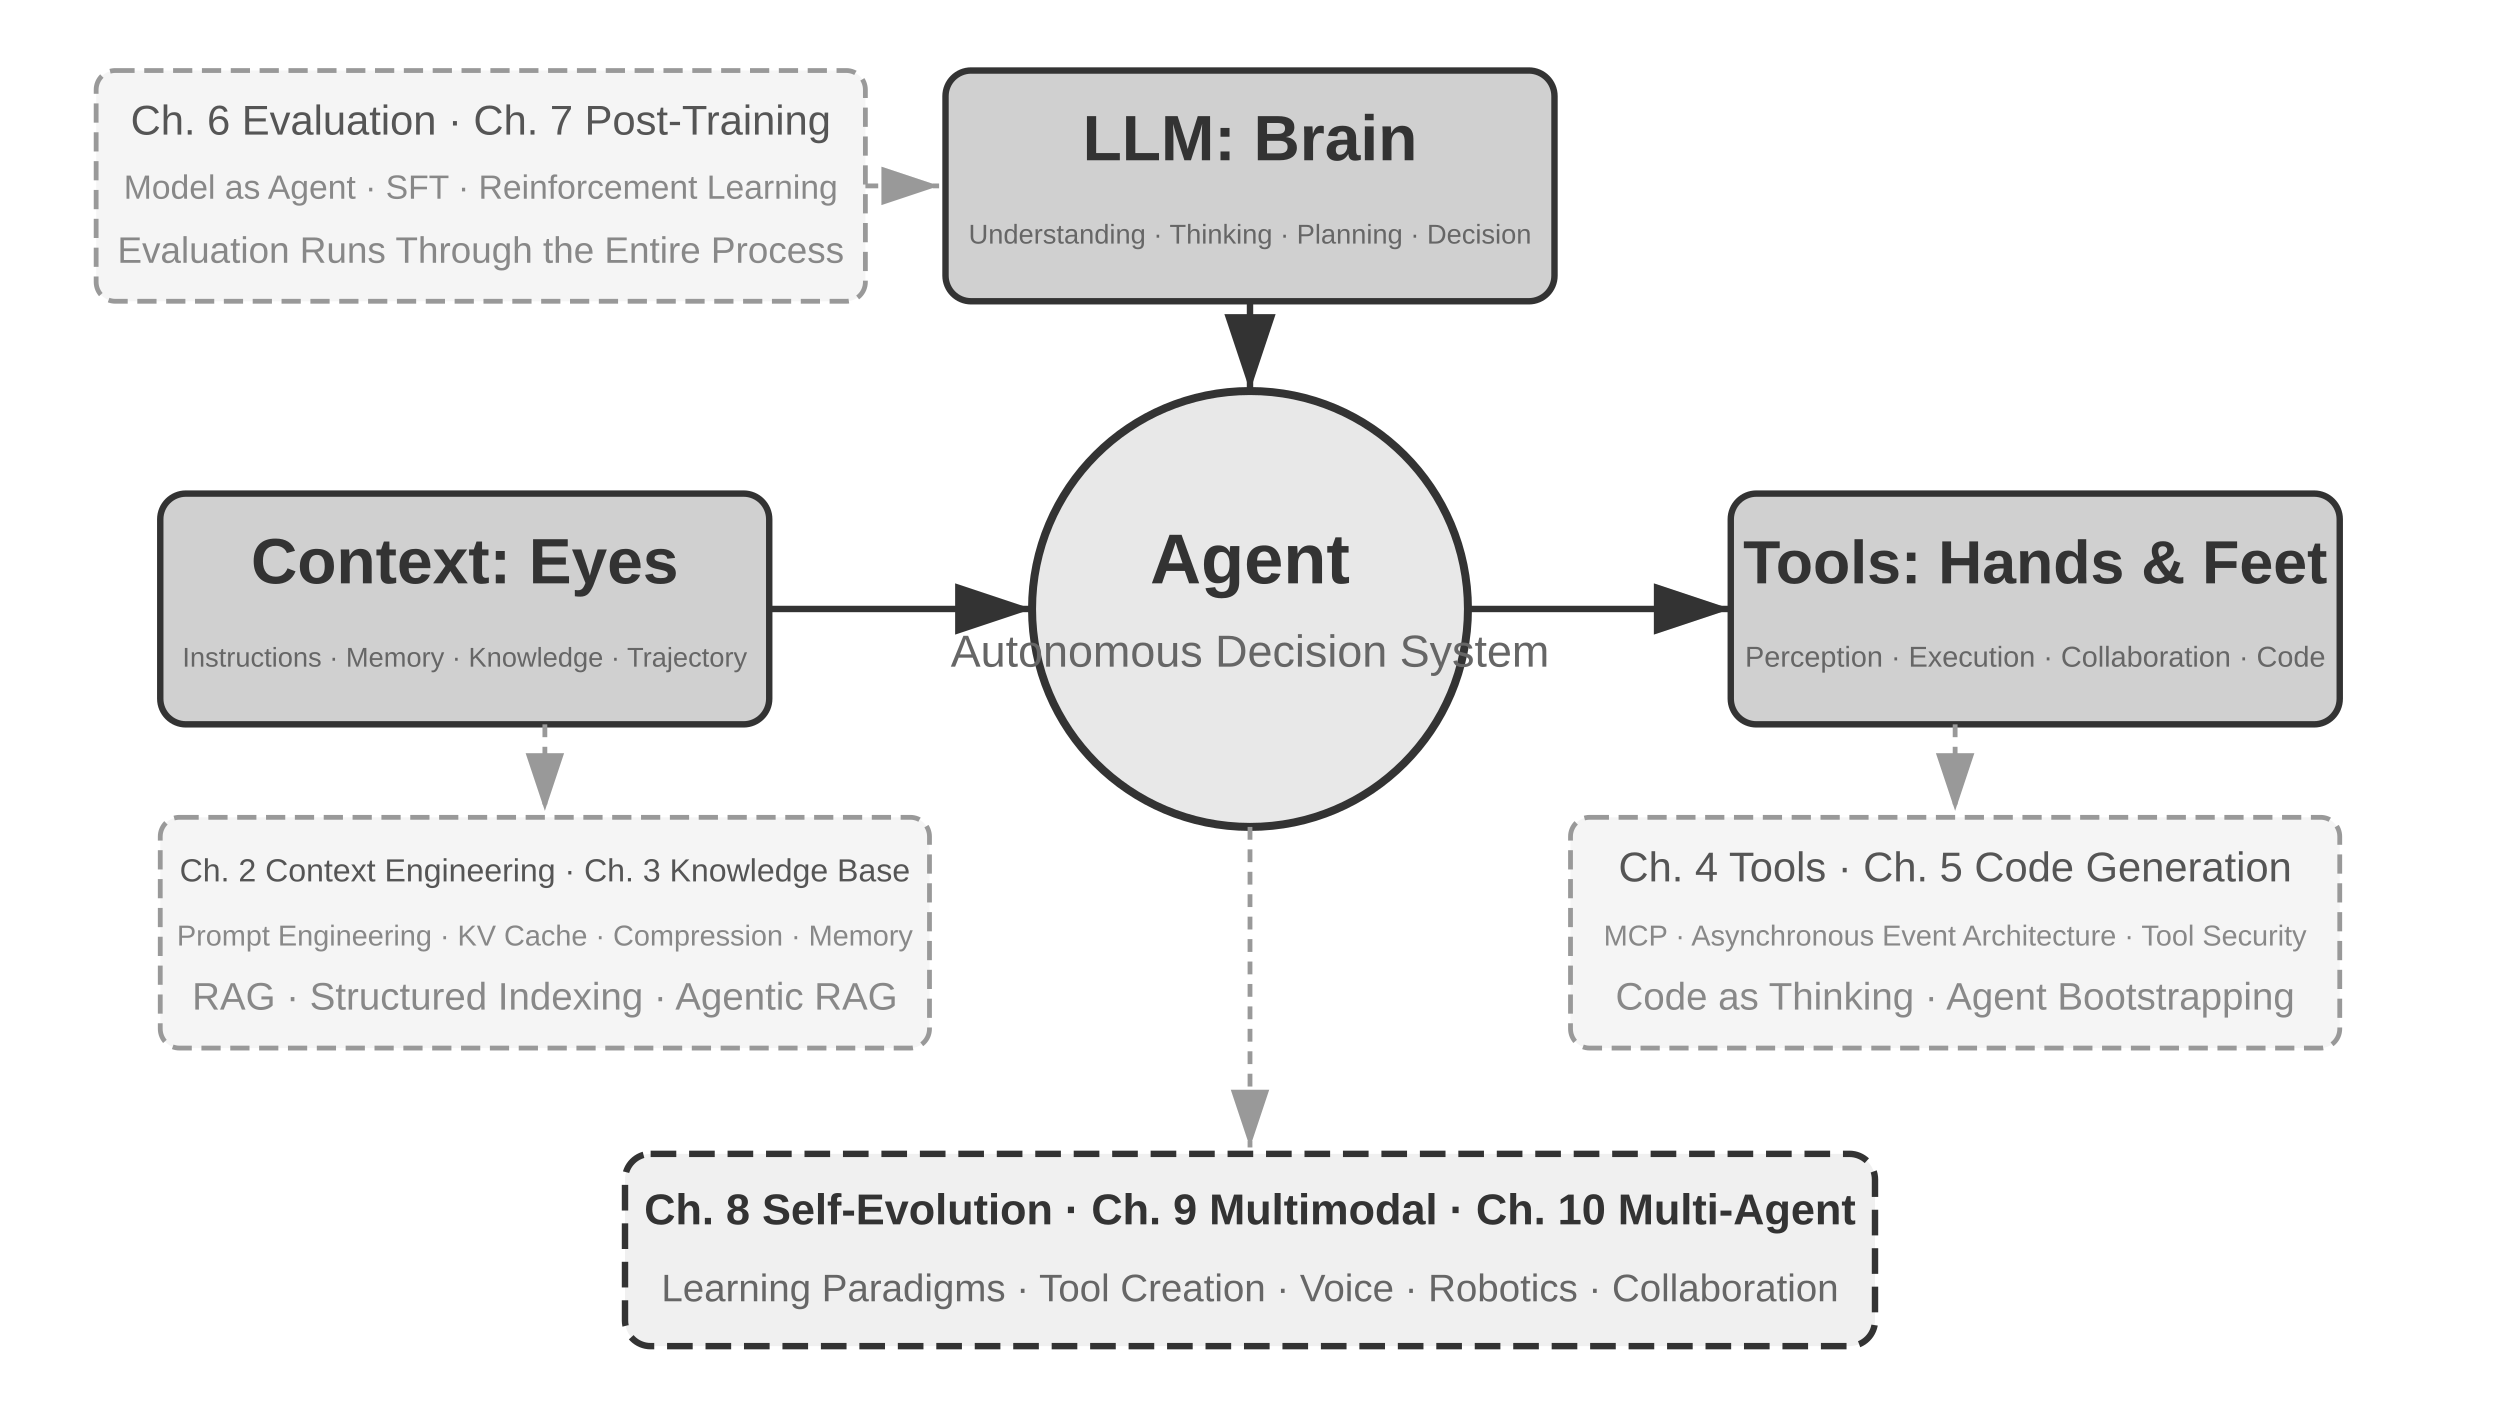
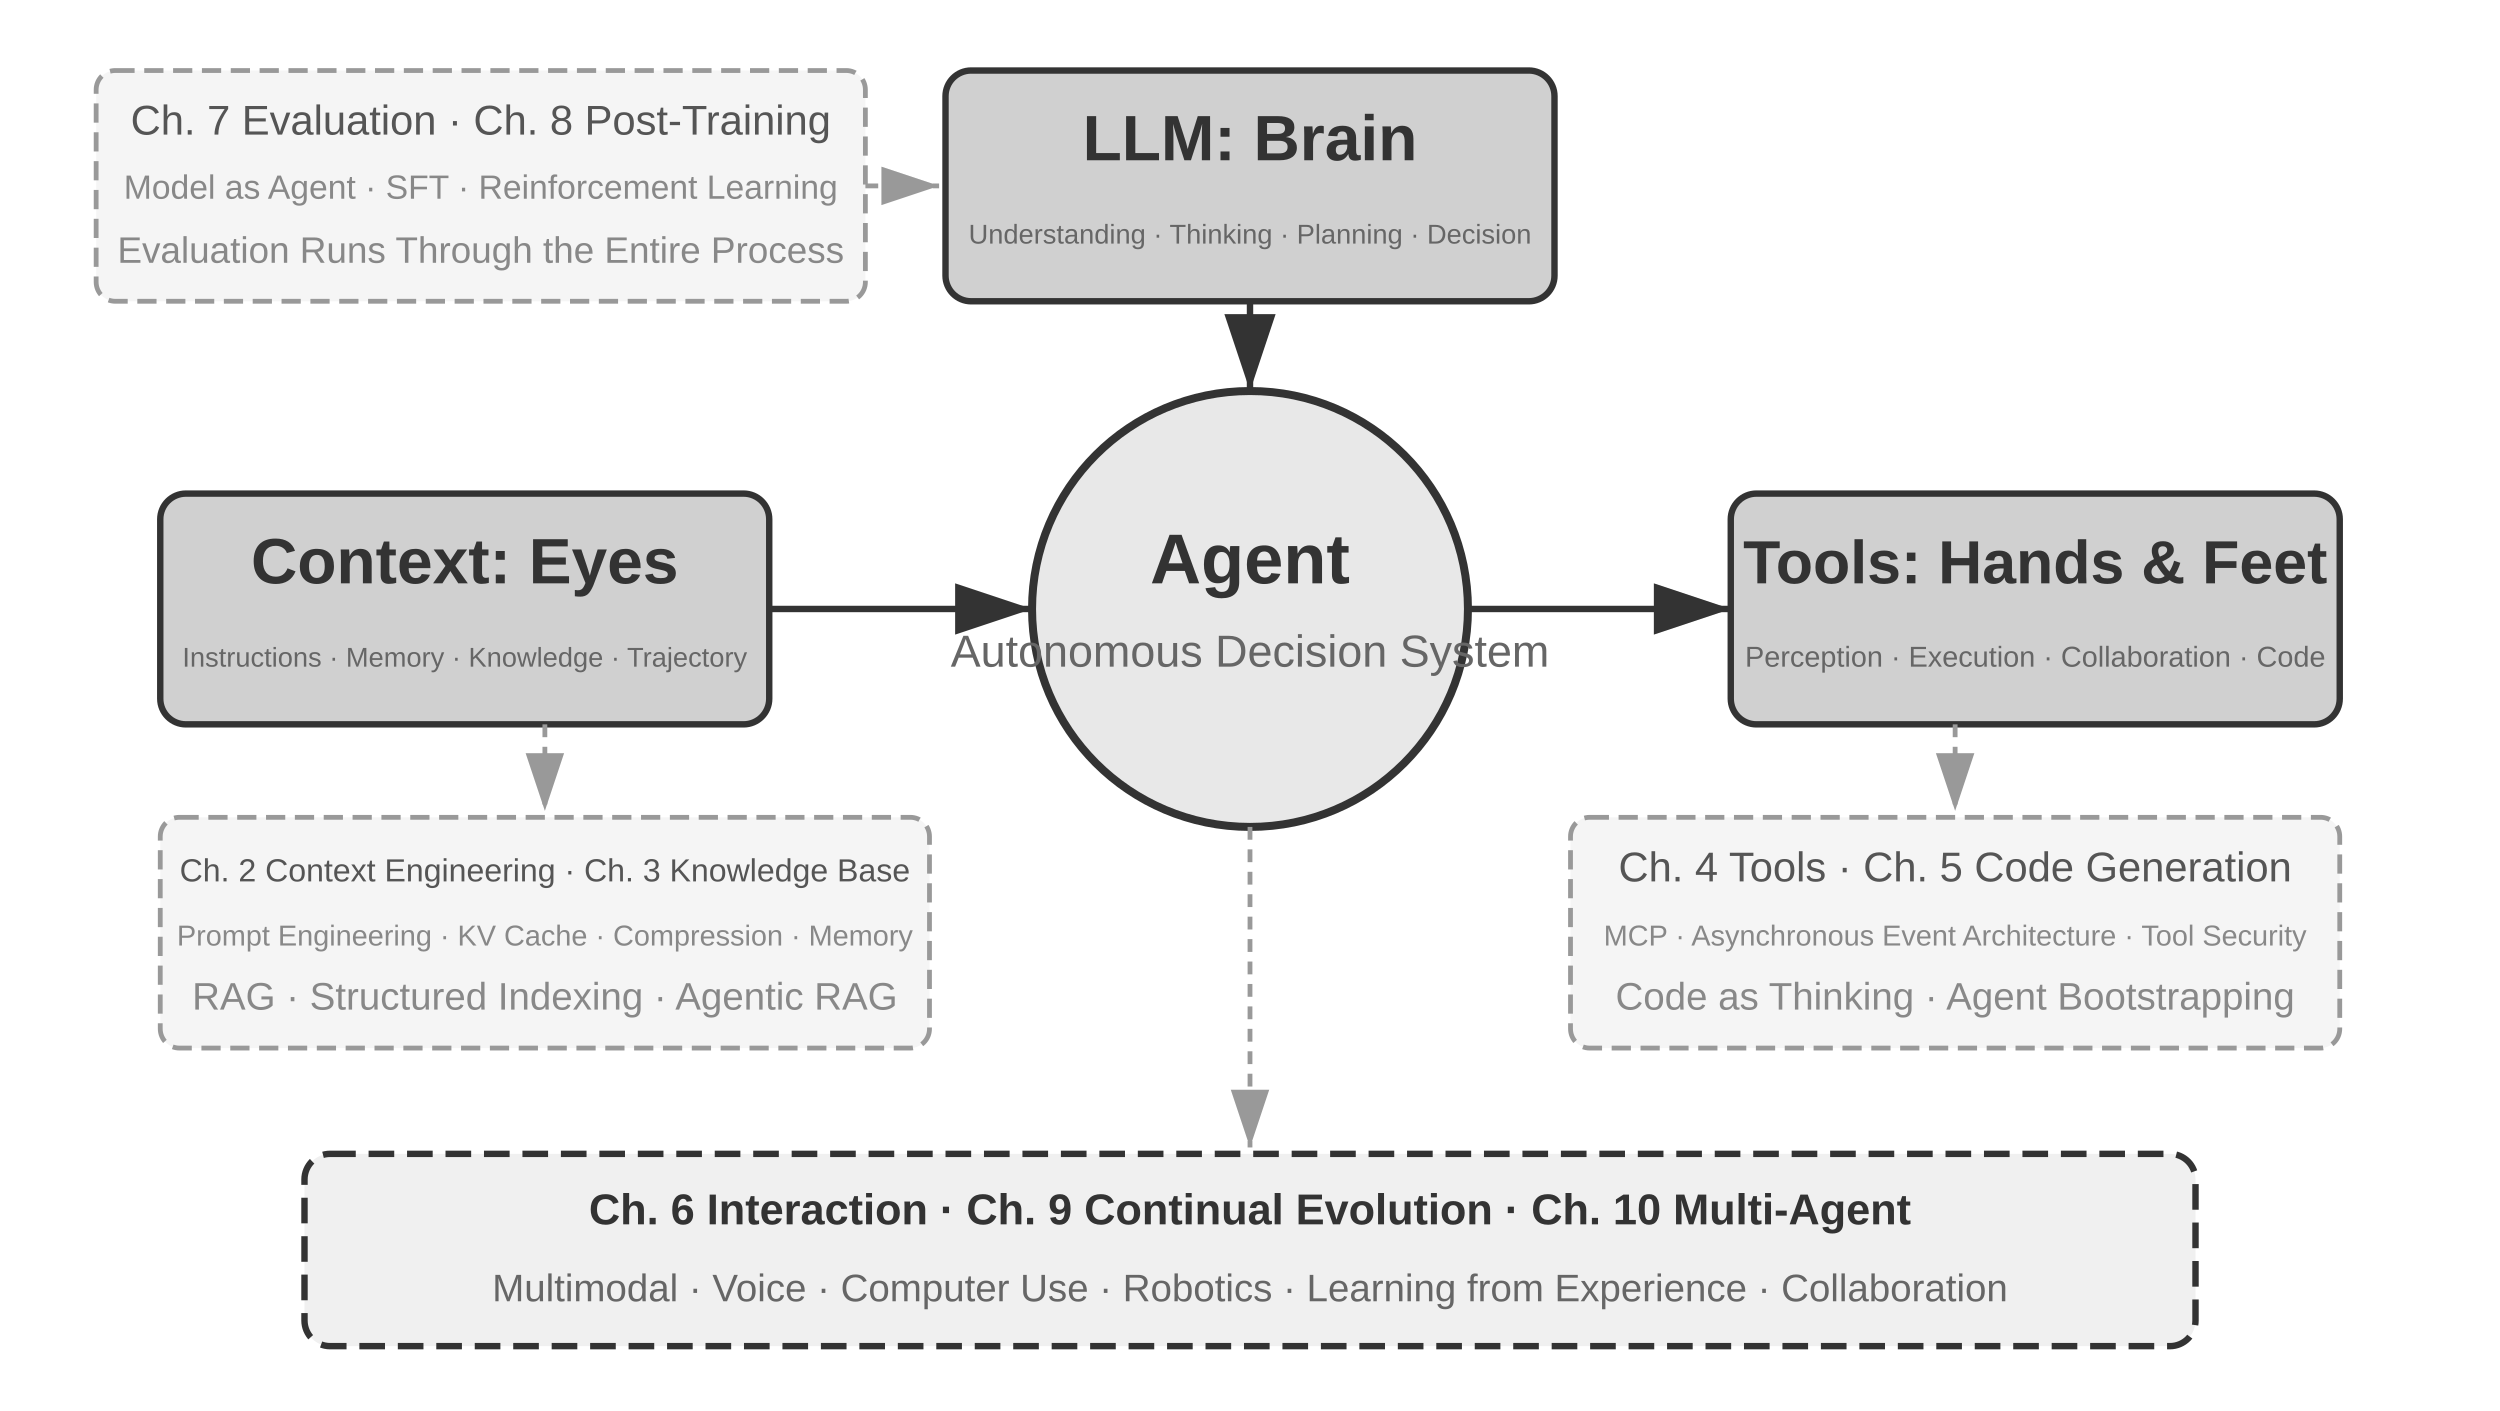
<svg xmlns="http://www.w3.org/2000/svg" viewBox="0 40 780 440" width="780" height="440" style="background:#ffffff">
  <defs>
    <marker id="ah" markerWidth="12" markerHeight="8" refX="12" refY="4" orient="auto">
      <polygon points="0 0, 12 4, 0 8" fill="#333333" />
    </marker>
    <marker id="ah-light" markerWidth="12" markerHeight="8" refX="12" refY="4" orient="auto">
      <polygon points="0 0, 12 4, 0 8" fill="#999999" />
    </marker>
  </defs>
  <circle cx="390" cy="230" r="68" fill="#e8e8e8" stroke="#333333" stroke-width="2.5" />
  <text x="390" y="222" font-family="Arial, 'Helvetica Neue', Helvetica, 'PingFang SC', 'Microsoft YaHei', sans-serif" font-size="22" fill="#333333" text-anchor="middle" font-weight="bold">Agent</text>
  <text x="390" y="248" font-family="Arial, 'Helvetica Neue', Helvetica, 'PingFang SC', 'Microsoft YaHei', sans-serif" font-size="14" fill="#666666" text-anchor="middle">Autonomous Decision System</text>
  <rect x="295" y="62" width="190" height="72" rx="8" fill="#d0d0d0" stroke="#333333" stroke-width="2" />
  <text x="390" y="90" font-family="Arial, 'Helvetica Neue', Helvetica, 'PingFang SC', 'Microsoft YaHei', sans-serif" font-size="20" fill="#333333" text-anchor="middle" font-weight="bold">LLM: Brain</text>
  <text x="390" y="116" font-family="Arial, 'Helvetica Neue', Helvetica, 'PingFang SC', 'Microsoft YaHei', sans-serif" font-size="8.5" fill="#666666" text-anchor="middle">Understanding · Thinking · Planning · Decision</text>
  <line x1="390" y1="134" x2="390" y2="162" stroke="#333333" stroke-width="2" marker-end="url(#ah)" />
  <rect x="50" y="194" width="190" height="72" rx="8" fill="#d0d0d0" stroke="#333333" stroke-width="2" />
  <text x="145" y="222" font-family="Arial, 'Helvetica Neue', Helvetica, 'PingFang SC', 'Microsoft YaHei', sans-serif" font-size="20" fill="#333333" text-anchor="middle" font-weight="bold">Context: Eyes</text>
  <text x="145" y="248" font-family="Arial, 'Helvetica Neue', Helvetica, 'PingFang SC', 'Microsoft YaHei', sans-serif" font-size="8.5" fill="#666666" text-anchor="middle">Instructions · Memory · Knowledge · Trajectory</text>
  <line x1="240" y1="230" x2="322" y2="230" stroke="#333333" stroke-width="2" marker-end="url(#ah)" />
  <rect x="540" y="194" width="190" height="72" rx="8" fill="#d0d0d0" stroke="#333333" stroke-width="2" />
  <text x="635" y="222" font-family="Arial, 'Helvetica Neue', Helvetica, 'PingFang SC', 'Microsoft YaHei', sans-serif" font-size="19" fill="#333333" text-anchor="middle" font-weight="bold">Tools: Hands &amp; Feet</text>
  <text x="635" y="248" font-family="Arial, 'Helvetica Neue', Helvetica, 'PingFang SC', 'Microsoft YaHei', sans-serif" font-size="9" fill="#666666" text-anchor="middle">Perception · Execution · Collaboration · Code</text>
  <line x1="458" y1="230" x2="540" y2="230" stroke="#333333" stroke-width="2" marker-end="url(#ah)" />
  <rect x="30" y="62" width="240" height="72" rx="6" fill="#f5f5f5" stroke="#999999" stroke-width="1.5" stroke-dasharray="6,3" />
-   <text x="150" y="82" font-family="Arial, 'Helvetica Neue', Helvetica, 'PingFang SC', 'Microsoft YaHei', sans-serif" font-size="13" fill="#555555" text-anchor="middle">Ch. 6 Evaluation · Ch. 7 Post-Training</text>
+   <text x="150" y="82" font-family="Arial, 'Helvetica Neue', Helvetica, 'PingFang SC', 'Microsoft YaHei', sans-serif" font-size="13" fill="#555555" text-anchor="middle">Ch. 7 Evaluation · Ch. 8 Post-Training</text>
  <text x="150" y="102" font-family="Arial, 'Helvetica Neue', Helvetica, 'PingFang SC', 'Microsoft YaHei', sans-serif" font-size="10.5" fill="#888888" text-anchor="middle">Model as Agent · SFT · Reinforcement Learning</text>
  <text x="150" y="122" font-family="Arial, 'Helvetica Neue', Helvetica, 'PingFang SC', 'Microsoft YaHei', sans-serif" font-size="11.5" fill="#888888" text-anchor="middle">Evaluation Runs Through the Entire Process</text>
  <line x1="270" y1="98" x2="293" y2="98" stroke="#999999" stroke-width="1.5" stroke-dasharray="4,3" marker-end="url(#ah-light)" />
  <rect x="50" y="295" width="240" height="72" rx="6" fill="#f5f5f5" stroke="#999999" stroke-width="1.5" stroke-dasharray="6,3" />
  <text x="170" y="315" font-family="Arial, 'Helvetica Neue', Helvetica, 'PingFang SC', 'Microsoft YaHei', sans-serif" font-size="10" fill="#555555" text-anchor="middle">Ch. 2 Context Engineering · Ch. 3 Knowledge Base</text>
  <text x="170" y="335" font-family="Arial, 'Helvetica Neue', Helvetica, 'PingFang SC', 'Microsoft YaHei', sans-serif" font-size="9" fill="#888888" text-anchor="middle">Prompt Engineering · KV Cache · Compression · Memory</text>
  <text x="170" y="355" font-family="Arial, 'Helvetica Neue', Helvetica, 'PingFang SC', 'Microsoft YaHei', sans-serif" font-size="12" fill="#888888" text-anchor="middle">RAG · Structured Indexing · Agentic RAG</text>
  <line x1="170" y1="266" x2="170" y2="293" stroke="#999999" stroke-width="1.5" stroke-dasharray="4,3" marker-end="url(#ah-light)" />
  <rect x="490" y="295" width="240" height="72" rx="6" fill="#f5f5f5" stroke="#999999" stroke-width="1.5" stroke-dasharray="6,3" />
  <text x="610" y="315" font-family="Arial, 'Helvetica Neue', Helvetica, 'PingFang SC', 'Microsoft YaHei', sans-serif" font-size="13" fill="#555555" text-anchor="middle">Ch. 4 Tools · Ch. 5 Code Generation</text>
  <text x="610" y="335" font-family="Arial, 'Helvetica Neue', Helvetica, 'PingFang SC', 'Microsoft YaHei', sans-serif" font-size="9" fill="#888888" text-anchor="middle">MCP · Asynchronous Event Architecture · Tool Security</text>
  <text x="610" y="355" font-family="Arial, 'Helvetica Neue', Helvetica, 'PingFang SC', 'Microsoft YaHei', sans-serif" font-size="12" fill="#888888" text-anchor="middle">Code as Thinking · Agent Bootstrapping</text>
  <line x1="610" y1="266" x2="610" y2="293" stroke="#999999" stroke-width="1.5" stroke-dasharray="4,3" marker-end="url(#ah-light)" />
-   <rect x="195" y="400" width="390" height="60" rx="8" fill="#f0f0f0" stroke="#333333" stroke-width="2" stroke-dasharray="8,4" />
-   <text x="390" y="422" font-family="Arial, 'Helvetica Neue', Helvetica, 'PingFang SC', 'Microsoft YaHei', sans-serif" font-size="13.5" fill="#333333" text-anchor="middle" font-weight="bold">Ch. 8 Self-Evolution · Ch. 9 Multimodal · Ch. 10 Multi-Agent</text>
-   <text x="390" y="446" font-family="Arial, 'Helvetica Neue', Helvetica, 'PingFang SC', 'Microsoft YaHei', sans-serif" font-size="12" fill="#666666" text-anchor="middle">Learning Paradigms · Tool Creation · Voice · Robotics · Collaboration</text>
+   <rect x="95" y="400" width="590" height="60" rx="8" fill="#f0f0f0" stroke="#333333" stroke-width="2" stroke-dasharray="8,4" />
+   <text x="390" y="422" font-family="Arial, 'Helvetica Neue', Helvetica, 'PingFang SC', 'Microsoft YaHei', sans-serif" font-size="13.5" fill="#333333" text-anchor="middle" font-weight="bold">Ch. 6 Interaction · Ch. 9 Continual Evolution · Ch. 10 Multi-Agent</text>
+   <text x="390" y="446" font-family="Arial, 'Helvetica Neue', Helvetica, 'PingFang SC', 'Microsoft YaHei', sans-serif" font-size="12" fill="#666666" text-anchor="middle">Multimodal · Voice · Computer Use · Robotics · Learning from Experience · Collaboration</text>
  <line x1="390" y1="298" x2="390" y2="398" stroke="#999999" stroke-width="1.5" stroke-dasharray="4,3" marker-end="url(#ah-light)" />
</svg>
